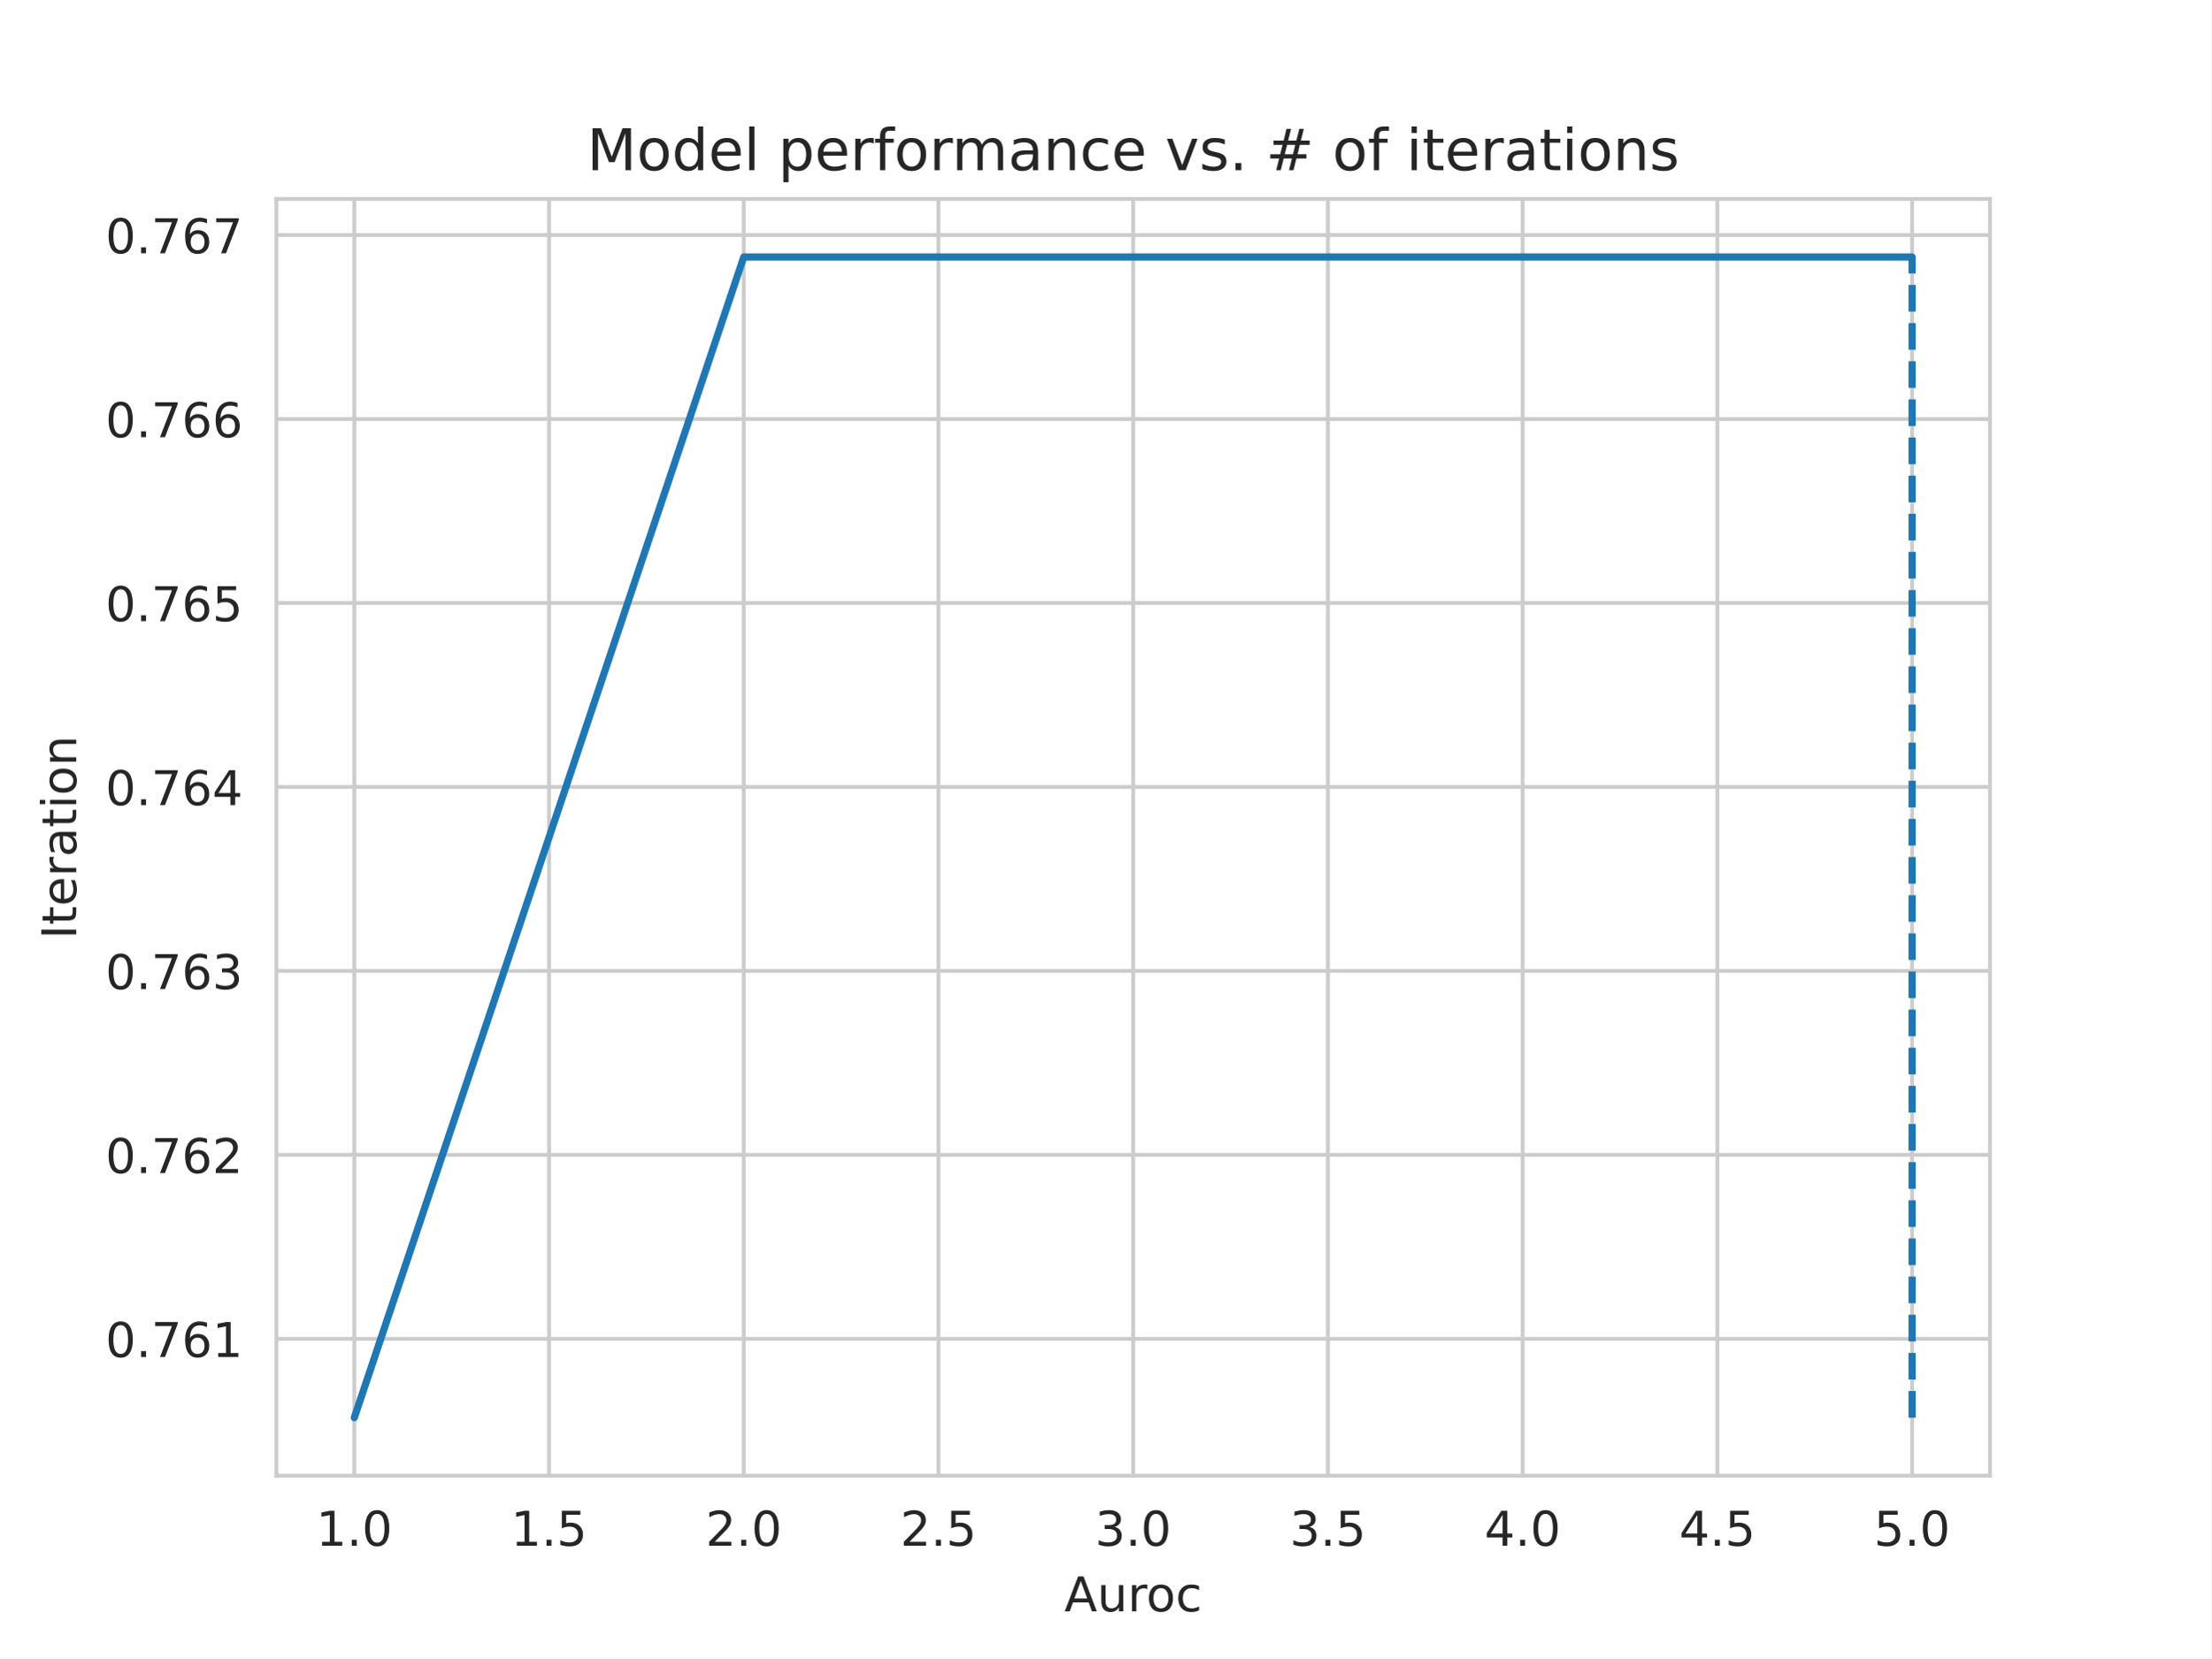
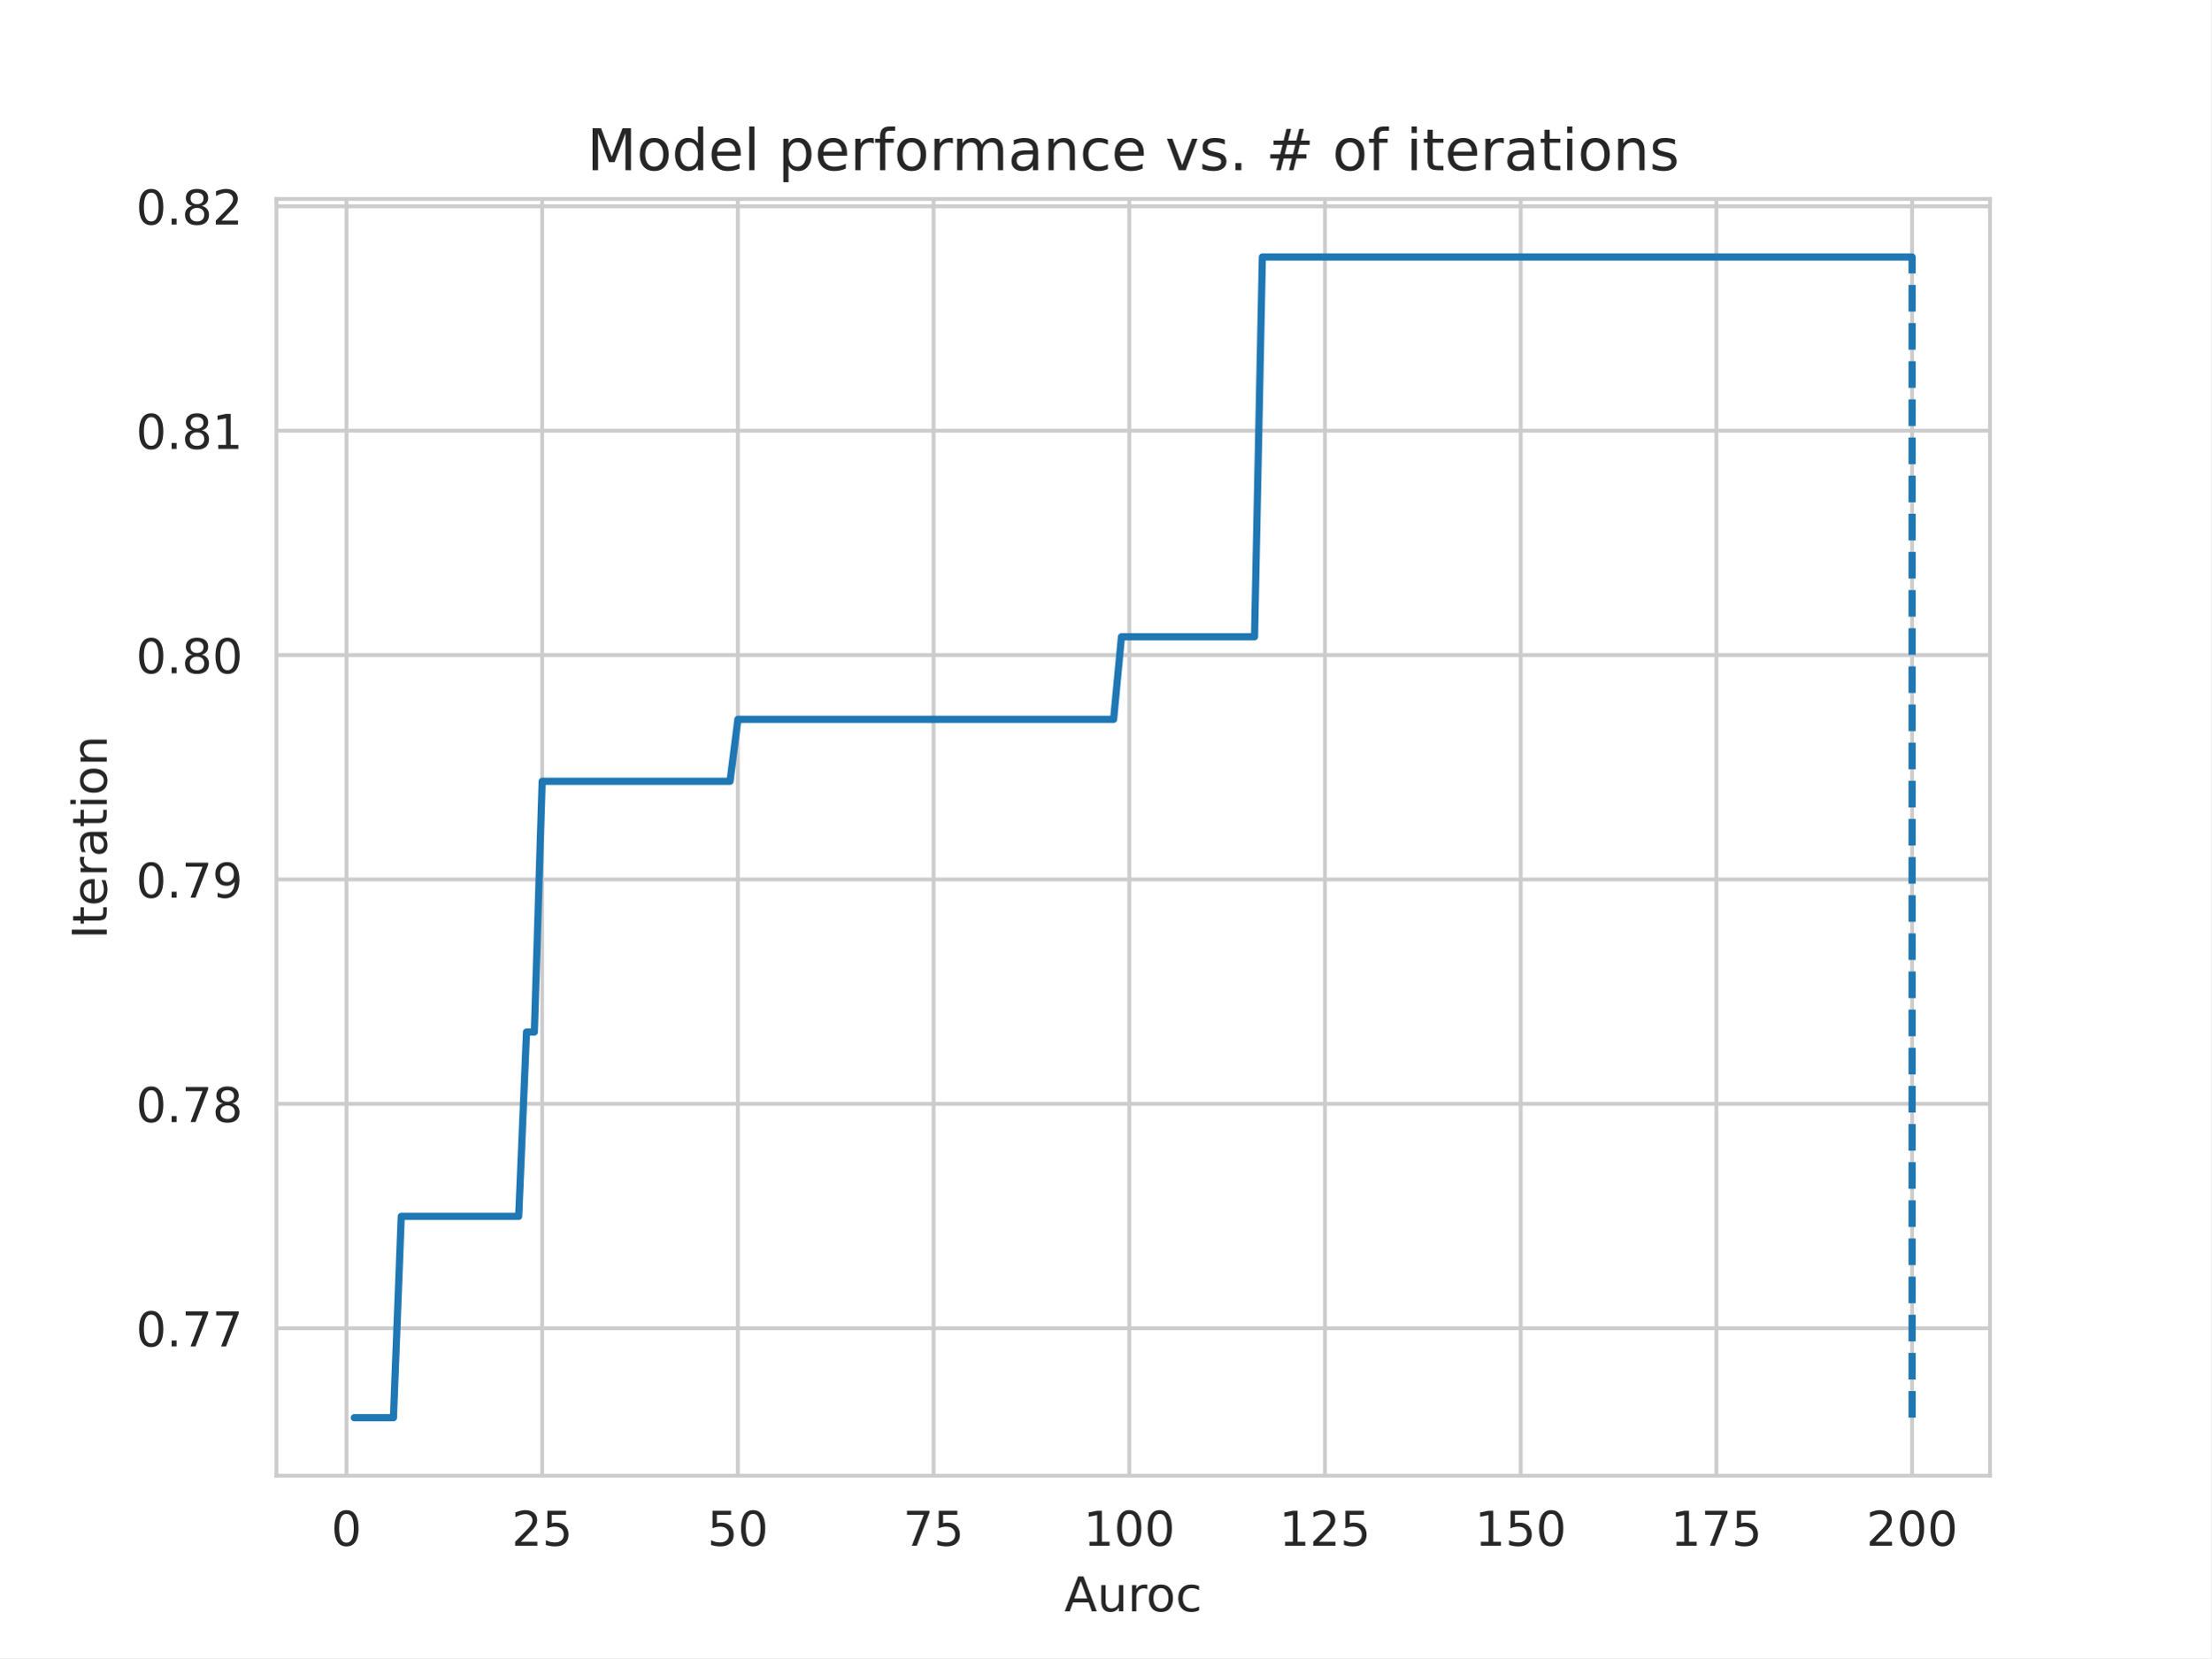
<svg xmlns="http://www.w3.org/2000/svg" xmlns:xlink="http://www.w3.org/1999/xlink" height="345.6pt" version="1.1" viewBox="0 0 460.8 345.6" width="460.8pt">
  <defs>
    <style type="text/css">*{stroke-linecap:butt;stroke-linejoin:round;}</style>
  </defs>
  <g id="figure_1">
    <g id="patch_1">
      <path d="M 0 345.6  L 460.8 345.6  L 460.8 0  L 0 0  z " style="fill:#ffffff;" />
    </g>
    <g id="axes_1">
      <g id="patch_2">
        <path d="M 57.6 307.584  L 414.72 307.584  L 414.72 41.472  L 57.6 41.472  z " style="fill:#ffffff;" />
      </g>
      <g id="matplotlib.axis_1">
        <g id="xtick_1">
          <g id="line2d_1">
-             <path clip-path="url(#p834d45ef6f)" d="M 73.833 307.584  L 73.833 41.472  " style="fill:none;stroke:#cccccc;stroke-linecap:round;stroke-width:0.8;" />
+             <path clip-path="url(#p8d2289e356)" d="M 72.201 307.584  L 72.201 41.472  " style="fill:none;stroke:#cccccc;stroke-linecap:round;stroke-width:0.8;" />
          </g>
          <g id="text_1">
-             <g style="fill:#262626;" transform="translate(65.88116 322.1824)scale(0.1 -0.1)">
-               <defs>
-                 <path d="M 794 531  L 1825 531  L 1825 4091  L 703 3866  L 703 4441  L 1819 4666  L 2450 4666  L 2450 531  L 3481 531  L 3481 0  L 794 0  L 794 531  z " id="DejaVuSans-31" transform="scale(0.015625)" />
-                 <path d="M 684 794  L 1344 794  L 1344 0  L 684 0  L 684 794  z " id="DejaVuSans-2e" transform="scale(0.015625)" />
+             <g style="fill:#262626;" transform="translate(69.02005 322.1824)scale(0.1 -0.1)">
+               <defs>
                <path d="M 2034 4250  Q 1547 4250 1301 3770  Q 1056 3291 1056 2328  Q 1056 1369 1301 889  Q 1547 409 2034 409  Q 2525 409 2770 889  Q 3016 1369 3016 2328  Q 3016 3291 2770 3770  Q 2525 4250 2034 4250  z M 2034 4750  Q 2819 4750 3233 4129  Q 3647 3509 3647 2328  Q 3647 1150 3233 529  Q 2819 -91 2034 -91  Q 1250 -91 836 529  Q 422 1150 422 2328  Q 422 3509 836 4129  Q 1250 4750 2034 4750  z " id="DejaVuSans-30" transform="scale(0.015625)" />
              </defs>
-               <use xlink:href="#DejaVuSans-31" />
-               <use x="63.623" xlink:href="#DejaVuSans-2e" />
-               <use x="95.41" xlink:href="#DejaVuSans-30" />
+               <use xlink:href="#DejaVuSans-30" />
            </g>
          </g>
        </g>
        <g id="xtick_2">
          <g id="line2d_2">
-             <path clip-path="url(#p834d45ef6f)" d="M 114.415 307.584  L 114.415 41.472  " style="fill:none;stroke:#cccccc;stroke-linecap:round;stroke-width:0.8;" />
+             <path clip-path="url(#p8d2289e356)" d="M 112.987 307.584  L 112.987 41.472  " style="fill:none;stroke:#cccccc;stroke-linecap:round;stroke-width:0.8;" />
          </g>
          <g id="text_2">
-             <g style="fill:#262626;" transform="translate(106.463 322.1824)scale(0.1 -0.1)">
-               <defs>
+             <g style="fill:#262626;" transform="translate(106.6245 322.1824)scale(0.1 -0.1)">
+               <defs>
+                 <path d="M 1228 531  L 3431 531  L 3431 0  L 469 0  L 469 531  Q 828 903 1448 1529  Q 2069 2156 2228 2338  Q 2531 2678 2651 2914  Q 2772 3150 2772 3378  Q 2772 3750 2511 3984  Q 2250 4219 1831 4219  Q 1534 4219 1204 4116  Q 875 4013 500 3803  L 500 4441  Q 881 4594 1212 4672  Q 1544 4750 1819 4750  Q 2544 4750 2975 4387  Q 3406 4025 3406 3419  Q 3406 3131 3298 2873  Q 3191 2616 2906 2266  Q 2828 2175 2409 1742  Q 1991 1309 1228 531  z " id="DejaVuSans-32" transform="scale(0.015625)" />
                <path d="M 691 4666  L 3169 4666  L 3169 4134  L 1269 4134  L 1269 2991  Q 1406 3038 1543 3061  Q 1681 3084 1819 3084  Q 2600 3084 3056 2656  Q 3513 2228 3513 1497  Q 3513 744 3044 326  Q 2575 -91 1722 -91  Q 1428 -91 1123 -41  Q 819 9 494 109  L 494 744  Q 775 591 1075 516  Q 1375 441 1709 441  Q 2250 441 2565 725  Q 2881 1009 2881 1497  Q 2881 1984 2565 2268  Q 2250 2553 1709 2553  Q 1456 2553 1204 2497  Q 953 2441 691 2322  L 691 4666  z " id="DejaVuSans-35" transform="scale(0.015625)" />
              </defs>
-               <use xlink:href="#DejaVuSans-31" />
-               <use x="63.623" xlink:href="#DejaVuSans-2e" />
-               <use x="95.41" xlink:href="#DejaVuSans-35" />
+               <use xlink:href="#DejaVuSans-32" />
+               <use x="63.623" xlink:href="#DejaVuSans-35" />
            </g>
          </g>
        </g>
        <g id="xtick_3">
          <g id="line2d_3">
-             <path clip-path="url(#p834d45ef6f)" d="M 154.996 307.584  L 154.996 41.472  " style="fill:none;stroke:#cccccc;stroke-linecap:round;stroke-width:0.8;" />
+             <path clip-path="url(#p8d2289e356)" d="M 153.773 307.584  L 153.773 41.472  " style="fill:none;stroke:#cccccc;stroke-linecap:round;stroke-width:0.8;" />
          </g>
          <g id="text_3">
-             <g style="fill:#262626;" transform="translate(147.0448 322.1824)scale(0.1 -0.1)">
-               <defs>
-                 <path d="M 1228 531  L 3431 531  L 3431 0  L 469 0  L 469 531  Q 828 903 1448 1529  Q 2069 2156 2228 2338  Q 2531 2678 2651 2914  Q 2772 3150 2772 3378  Q 2772 3750 2511 3984  Q 2250 4219 1831 4219  Q 1534 4219 1204 4116  Q 875 4013 500 3803  L 500 4441  Q 881 4594 1212 4672  Q 1544 4750 1819 4750  Q 2544 4750 2975 4387  Q 3406 4025 3406 3419  Q 3406 3131 3298 2873  Q 3191 2616 2906 2266  Q 2828 2175 2409 1742  Q 1991 1309 1228 531  z " id="DejaVuSans-32" transform="scale(0.015625)" />
-               </defs>
-               <use xlink:href="#DejaVuSans-32" />
-               <use x="63.623" xlink:href="#DejaVuSans-2e" />
-               <use x="95.41" xlink:href="#DejaVuSans-30" />
+             <g style="fill:#262626;" transform="translate(147.4103 322.1824)scale(0.1 -0.1)">
+               <use xlink:href="#DejaVuSans-35" />
+               <use x="63.623" xlink:href="#DejaVuSans-30" />
            </g>
          </g>
        </g>
        <g id="xtick_4">
          <g id="line2d_4">
-             <path clip-path="url(#p834d45ef6f)" d="M 195.578 307.584  L 195.578 41.472  " style="fill:none;stroke:#cccccc;stroke-linecap:round;stroke-width:0.8;" />
+             <path clip-path="url(#p8d2289e356)" d="M 194.559 307.584  L 194.559 41.472  " style="fill:none;stroke:#cccccc;stroke-linecap:round;stroke-width:0.8;" />
          </g>
          <g id="text_4">
-             <g style="fill:#262626;" transform="translate(187.6266 322.1824)scale(0.1 -0.1)">
-               <use xlink:href="#DejaVuSans-32" />
-               <use x="63.623" xlink:href="#DejaVuSans-2e" />
-               <use x="95.41" xlink:href="#DejaVuSans-35" />
+             <g style="fill:#262626;" transform="translate(188.196 322.1824)scale(0.1 -0.1)">
+               <defs>
+                 <path d="M 525 4666  L 3525 4666  L 3525 4397  L 1831 0  L 1172 0  L 2766 4134  L 525 4134  L 525 4666  z " id="DejaVuSans-37" transform="scale(0.015625)" />
+               </defs>
+               <use xlink:href="#DejaVuSans-37" />
+               <use x="63.623" xlink:href="#DejaVuSans-35" />
            </g>
          </g>
        </g>
        <g id="xtick_5">
          <g id="line2d_5">
-             <path clip-path="url(#p834d45ef6f)" d="M 236.16 307.584  L 236.16 41.472  " style="fill:none;stroke:#cccccc;stroke-linecap:round;stroke-width:0.8;" />
+             <path clip-path="url(#p8d2289e356)" d="M 235.344 307.584  L 235.344 41.472  " style="fill:none;stroke:#cccccc;stroke-linecap:round;stroke-width:0.8;" />
          </g>
          <g id="text_5">
-             <g style="fill:#262626;" transform="translate(228.2084 322.1824)scale(0.1 -0.1)">
-               <defs>
-                 <path d="M 2597 2516  Q 3050 2419 3304 2112  Q 3559 1806 3559 1356  Q 3559 666 3084 287  Q 2609 -91 1734 -91  Q 1441 -91 1130 -33  Q 819 25 488 141  L 488 750  Q 750 597 1062 519  Q 1375 441 1716 441  Q 2309 441 2620 675  Q 2931 909 2931 1356  Q 2931 1769 2642 2001  Q 2353 2234 1838 2234  L 1294 2234  L 1294 2753  L 1863 2753  Q 2328 2753 2575 2939  Q 2822 3125 2822 3475  Q 2822 3834 2567 4026  Q 2313 4219 1838 4219  Q 1578 4219 1281 4162  Q 984 4106 628 3988  L 628 4550  Q 988 4650 1302 4700  Q 1616 4750 1894 4750  Q 2613 4750 3031 4423  Q 3450 4097 3450 3541  Q 3450 3153 3228 2886  Q 3006 2619 2597 2516  z " id="DejaVuSans-33" transform="scale(0.015625)" />
-               </defs>
-               <use xlink:href="#DejaVuSans-33" />
-               <use x="63.623" xlink:href="#DejaVuSans-2e" />
-               <use x="95.41" xlink:href="#DejaVuSans-30" />
+             <g style="fill:#262626;" transform="translate(225.8005 322.1824)scale(0.1 -0.1)">
+               <defs>
+                 <path d="M 794 531  L 1825 531  L 1825 4091  L 703 3866  L 703 4441  L 1819 4666  L 2450 4666  L 2450 531  L 3481 531  L 3481 0  L 794 0  L 794 531  z " id="DejaVuSans-31" transform="scale(0.015625)" />
+               </defs>
+               <use xlink:href="#DejaVuSans-31" />
+               <use x="63.623" xlink:href="#DejaVuSans-30" />
+               <use x="127.246" xlink:href="#DejaVuSans-30" />
            </g>
          </g>
        </g>
        <g id="xtick_6">
          <g id="line2d_6">
-             <path clip-path="url(#p834d45ef6f)" d="M 276.742 307.584  L 276.742 41.472  " style="fill:none;stroke:#cccccc;stroke-linecap:round;stroke-width:0.8;" />
+             <path clip-path="url(#p8d2289e356)" d="M 276.13 307.584  L 276.13 41.472  " style="fill:none;stroke:#cccccc;stroke-linecap:round;stroke-width:0.8;" />
          </g>
          <g id="text_6">
-             <g style="fill:#262626;" transform="translate(268.7903 322.1824)scale(0.1 -0.1)">
-               <use xlink:href="#DejaVuSans-33" />
-               <use x="63.623" xlink:href="#DejaVuSans-2e" />
-               <use x="95.41" xlink:href="#DejaVuSans-35" />
+             <g style="fill:#262626;" transform="translate(266.5863 322.1824)scale(0.1 -0.1)">
+               <use xlink:href="#DejaVuSans-31" />
+               <use x="63.623" xlink:href="#DejaVuSans-32" />
+               <use x="127.246" xlink:href="#DejaVuSans-35" />
            </g>
          </g>
        </g>
        <g id="xtick_7">
          <g id="line2d_7">
-             <path clip-path="url(#p834d45ef6f)" d="M 317.324 307.584  L 317.324 41.472  " style="fill:none;stroke:#cccccc;stroke-linecap:round;stroke-width:0.8;" />
+             <path clip-path="url(#p8d2289e356)" d="M 316.916 307.584  L 316.916 41.472  " style="fill:none;stroke:#cccccc;stroke-linecap:round;stroke-width:0.8;" />
          </g>
          <g id="text_7">
-             <g style="fill:#262626;" transform="translate(309.3721 322.1824)scale(0.1 -0.1)">
-               <defs>
-                 <path d="M 2419 4116  L 825 1625  L 2419 1625  L 2419 4116  z M 2253 4666  L 3047 4666  L 3047 1625  L 3713 1625  L 3713 1100  L 3047 1100  L 3047 0  L 2419 0  L 2419 1100  L 313 1100  L 313 1709  L 2253 4666  z " id="DejaVuSans-34" transform="scale(0.015625)" />
-               </defs>
-               <use xlink:href="#DejaVuSans-34" />
-               <use x="63.623" xlink:href="#DejaVuSans-2e" />
-               <use x="95.41" xlink:href="#DejaVuSans-30" />
+             <g style="fill:#262626;" transform="translate(307.372 322.1824)scale(0.1 -0.1)">
+               <use xlink:href="#DejaVuSans-31" />
+               <use x="63.623" xlink:href="#DejaVuSans-35" />
+               <use x="127.246" xlink:href="#DejaVuSans-30" />
            </g>
          </g>
        </g>
        <g id="xtick_8">
          <g id="line2d_8">
-             <path clip-path="url(#p834d45ef6f)" d="M 357.905 307.584  L 357.905 41.472  " style="fill:none;stroke:#cccccc;stroke-linecap:round;stroke-width:0.8;" />
+             <path clip-path="url(#p8d2289e356)" d="M 357.702 307.584  L 357.702 41.472  " style="fill:none;stroke:#cccccc;stroke-linecap:round;stroke-width:0.8;" />
          </g>
          <g id="text_8">
-             <g style="fill:#262626;" transform="translate(349.9539 322.1824)scale(0.1 -0.1)">
-               <use xlink:href="#DejaVuSans-34" />
-               <use x="63.623" xlink:href="#DejaVuSans-2e" />
-               <use x="95.41" xlink:href="#DejaVuSans-35" />
+             <g style="fill:#262626;" transform="translate(348.1578 322.1824)scale(0.1 -0.1)">
+               <use xlink:href="#DejaVuSans-31" />
+               <use x="63.623" xlink:href="#DejaVuSans-37" />
+               <use x="127.246" xlink:href="#DejaVuSans-35" />
            </g>
          </g>
        </g>
        <g id="xtick_9">
          <g id="line2d_9">
-             <path clip-path="url(#p834d45ef6f)" d="M 398.487 307.584  L 398.487 41.472  " style="fill:none;stroke:#cccccc;stroke-linecap:round;stroke-width:0.8;" />
+             <path clip-path="url(#p8d2289e356)" d="M 398.487 307.584  L 398.487 41.472  " style="fill:none;stroke:#cccccc;stroke-linecap:round;stroke-width:0.8;" />
          </g>
          <g id="text_9">
-             <g style="fill:#262626;" transform="translate(390.5357 322.1824)scale(0.1 -0.1)">
-               <use xlink:href="#DejaVuSans-35" />
-               <use x="63.623" xlink:href="#DejaVuSans-2e" />
-               <use x="95.41" xlink:href="#DejaVuSans-30" />
+             <g style="fill:#262626;" transform="translate(388.9435 322.1824)scale(0.1 -0.1)">
+               <use xlink:href="#DejaVuSans-32" />
+               <use x="63.623" xlink:href="#DejaVuSans-30" />
+               <use x="127.246" xlink:href="#DejaVuSans-30" />
            </g>
          </g>
        </g>
        <g id="text_10">
          <g style="fill:#262626;" transform="translate(221.8194 335.8606)scale(0.1 -0.1)">
            <defs>
              <path d="M 2188 4044  L 1331 1722  L 3047 1722  L 2188 4044  z M 1831 4666  L 2547 4666  L 4325 0  L 3669 0  L 3244 1197  L 1141 1197  L 716 0  L 50 0  L 1831 4666  z " id="DejaVuSans-41" transform="scale(0.015625)" />
              <path d="M 544 1381  L 544 3500  L 1119 3500  L 1119 1403  Q 1119 906 1312 657  Q 1506 409 1894 409  Q 2359 409 2629 706  Q 2900 1003 2900 1516  L 2900 3500  L 3475 3500  L 3475 0  L 2900 0  L 2900 538  Q 2691 219 2414 64  Q 2138 -91 1772 -91  Q 1169 -91 856 284  Q 544 659 544 1381  z M 1991 3584  L 1991 3584  z " id="DejaVuSans-75" transform="scale(0.015625)" />
              <path d="M 2631 2963  Q 2534 3019 2420 3045  Q 2306 3072 2169 3072  Q 1681 3072 1420 2755  Q 1159 2438 1159 1844  L 1159 0  L 581 0  L 581 3500  L 1159 3500  L 1159 2956  Q 1341 3275 1631 3429  Q 1922 3584 2338 3584  Q 2397 3584 2469 3576  Q 2541 3569 2628 3553  L 2631 2963  z " id="DejaVuSans-72" transform="scale(0.015625)" />
              <path d="M 1959 3097  Q 1497 3097 1228 2736  Q 959 2375 959 1747  Q 959 1119 1226 758  Q 1494 397 1959 397  Q 2419 397 2687 759  Q 2956 1122 2956 1747  Q 2956 2369 2687 2733  Q 2419 3097 1959 3097  z M 1959 3584  Q 2709 3584 3137 3096  Q 3566 2609 3566 1747  Q 3566 888 3137 398  Q 2709 -91 1959 -91  Q 1206 -91 779 398  Q 353 888 353 1747  Q 353 2609 779 3096  Q 1206 3584 1959 3584  z " id="DejaVuSans-6f" transform="scale(0.015625)" />
              <path d="M 3122 3366  L 3122 2828  Q 2878 2963 2633 3030  Q 2388 3097 2138 3097  Q 1578 3097 1268 2742  Q 959 2388 959 1747  Q 959 1106 1268 751  Q 1578 397 2138 397  Q 2388 397 2633 464  Q 2878 531 3122 666  L 3122 134  Q 2881 22 2623 -34  Q 2366 -91 2075 -91  Q 1284 -91 818 406  Q 353 903 353 1747  Q 353 2603 823 3093  Q 1294 3584 2113 3584  Q 2378 3584 2631 3529  Q 2884 3475 3122 3366  z " id="DejaVuSans-63" transform="scale(0.015625)" />
            </defs>
            <use xlink:href="#DejaVuSans-41" />
            <use x="68.408" xlink:href="#DejaVuSans-75" />
            <use x="131.787" xlink:href="#DejaVuSans-72" />
            <use x="170.65" xlink:href="#DejaVuSans-6f" />
            <use x="231.832" xlink:href="#DejaVuSans-63" />
          </g>
        </g>
      </g>
      <g id="matplotlib.axis_2">
        <g id="ytick_1">
          <g id="line2d_10">
-             <path clip-path="url(#p834d45ef6f)" d="M 57.6 279.05  L 414.72 279.05  " style="fill:none;stroke:#cccccc;stroke-linecap:round;stroke-width:0.8;" />
+             <path clip-path="url(#p8d2289e356)" d="M 57.6 276.841  L 414.72 276.841  " style="fill:none;stroke:#cccccc;stroke-linecap:round;stroke-width:0.8;" />
          </g>
          <g id="text_11">
-             <g style="fill:#262626;" transform="translate(21.97188 282.8487)scale(0.1 -0.1)">
-               <defs>
-                 <path d="M 525 4666  L 3525 4666  L 3525 4397  L 1831 0  L 1172 0  L 2766 4134  L 525 4134  L 525 4666  z " id="DejaVuSans-37" transform="scale(0.015625)" />
-                 <path d="M 2113 2584  Q 1688 2584 1439 2293  Q 1191 2003 1191 1497  Q 1191 994 1439 701  Q 1688 409 2113 409  Q 2538 409 2786 701  Q 3034 994 3034 1497  Q 3034 2003 2786 2293  Q 2538 2584 2113 2584  z M 3366 4563  L 3366 3988  Q 3128 4100 2886 4159  Q 2644 4219 2406 4219  Q 1781 4219 1451 3797  Q 1122 3375 1075 2522  Q 1259 2794 1537 2939  Q 1816 3084 2150 3084  Q 2853 3084 3261 2657  Q 3669 2231 3669 1497  Q 3669 778 3244 343  Q 2819 -91 2113 -91  Q 1303 -91 875 529  Q 447 1150 447 2328  Q 447 3434 972 4092  Q 1497 4750 2381 4750  Q 2619 4750 2861 4703  Q 3103 4656 3366 4563  z " id="DejaVuSans-36" transform="scale(0.015625)" />
+             <g style="fill:#262626;" transform="translate(28.33438 280.6403)scale(0.1 -0.1)">
+               <defs>
+                 <path d="M 684 794  L 1344 794  L 1344 0  L 684 0  L 684 794  z " id="DejaVuSans-2e" transform="scale(0.015625)" />
              </defs>
              <use xlink:href="#DejaVuSans-30" />
              <use x="63.623" xlink:href="#DejaVuSans-2e" />
              <use x="95.41" xlink:href="#DejaVuSans-37" />
-               <use x="159.033" xlink:href="#DejaVuSans-36" />
-               <use x="222.656" xlink:href="#DejaVuSans-31" />
+               <use x="159.033" xlink:href="#DejaVuSans-37" />
            </g>
          </g>
        </g>
        <g id="ytick_2">
          <g id="line2d_11">
-             <path clip-path="url(#p834d45ef6f)" d="M 57.6 240.706  L 414.72 240.706  " style="fill:none;stroke:#cccccc;stroke-linecap:round;stroke-width:0.8;" />
+             <path clip-path="url(#p8d2289e356)" d="M 57.6 230.072  L 414.72 230.072  " style="fill:none;stroke:#cccccc;stroke-linecap:round;stroke-width:0.8;" />
          </g>
          <g id="text_12">
-             <g style="fill:#262626;" transform="translate(21.97188 244.5049)scale(0.1 -0.1)">
+             <g style="fill:#262626;" transform="translate(28.33438 233.8711)scale(0.1 -0.1)">
+               <defs>
+                 <path d="M 2034 2216  Q 1584 2216 1326 1975  Q 1069 1734 1069 1313  Q 1069 891 1326 650  Q 1584 409 2034 409  Q 2484 409 2743 651  Q 3003 894 3003 1313  Q 3003 1734 2745 1975  Q 2488 2216 2034 2216  z M 1403 2484  Q 997 2584 770 2862  Q 544 3141 544 3541  Q 544 4100 942 4425  Q 1341 4750 2034 4750  Q 2731 4750 3128 4425  Q 3525 4100 3525 3541  Q 3525 3141 3298 2862  Q 3072 2584 2669 2484  Q 3125 2378 3379 2068  Q 3634 1759 3634 1313  Q 3634 634 3220 271  Q 2806 -91 2034 -91  Q 1263 -91 848 271  Q 434 634 434 1313  Q 434 1759 690 2068  Q 947 2378 1403 2484  z M 1172 3481  Q 1172 3119 1398 2916  Q 1625 2713 2034 2713  Q 2441 2713 2670 2916  Q 2900 3119 2900 3481  Q 2900 3844 2670 4047  Q 2441 4250 2034 4250  Q 1625 4250 1398 4047  Q 1172 3844 1172 3481  z " id="DejaVuSans-38" transform="scale(0.015625)" />
+               </defs>
              <use xlink:href="#DejaVuSans-30" />
              <use x="63.623" xlink:href="#DejaVuSans-2e" />
              <use x="95.41" xlink:href="#DejaVuSans-37" />
-               <use x="159.033" xlink:href="#DejaVuSans-36" />
-               <use x="222.656" xlink:href="#DejaVuSans-32" />
+               <use x="159.033" xlink:href="#DejaVuSans-38" />
            </g>
          </g>
        </g>
        <g id="ytick_3">
          <g id="line2d_12">
-             <path clip-path="url(#p834d45ef6f)" d="M 57.6 202.362  L 414.72 202.362  " style="fill:none;stroke:#cccccc;stroke-linecap:round;stroke-width:0.8;" />
+             <path clip-path="url(#p8d2289e356)" d="M 57.6 183.303  L 414.72 183.303  " style="fill:none;stroke:#cccccc;stroke-linecap:round;stroke-width:0.8;" />
          </g>
          <g id="text_13">
-             <g style="fill:#262626;" transform="translate(21.97188 206.1611)scale(0.1 -0.1)">
+             <g style="fill:#262626;" transform="translate(28.33438 187.1019)scale(0.1 -0.1)">
+               <defs>
+                 <path d="M 703 97  L 703 672  Q 941 559 1184 500  Q 1428 441 1663 441  Q 2288 441 2617 861  Q 2947 1281 2994 2138  Q 2813 1869 2534 1725  Q 2256 1581 1919 1581  Q 1219 1581 811 2004  Q 403 2428 403 3163  Q 403 3881 828 4315  Q 1253 4750 1959 4750  Q 2769 4750 3195 4129  Q 3622 3509 3622 2328  Q 3622 1225 3098 567  Q 2575 -91 1691 -91  Q 1453 -91 1209 -44  Q 966 3 703 97  z M 1959 2075  Q 2384 2075 2632 2365  Q 2881 2656 2881 3163  Q 2881 3666 2632 3958  Q 2384 4250 1959 4250  Q 1534 4250 1286 3958  Q 1038 3666 1038 3163  Q 1038 2656 1286 2365  Q 1534 2075 1959 2075  z " id="DejaVuSans-39" transform="scale(0.015625)" />
+               </defs>
              <use xlink:href="#DejaVuSans-30" />
              <use x="63.623" xlink:href="#DejaVuSans-2e" />
              <use x="95.41" xlink:href="#DejaVuSans-37" />
-               <use x="159.033" xlink:href="#DejaVuSans-36" />
-               <use x="222.656" xlink:href="#DejaVuSans-33" />
+               <use x="159.033" xlink:href="#DejaVuSans-39" />
            </g>
          </g>
        </g>
        <g id="ytick_4">
          <g id="line2d_13">
-             <path clip-path="url(#p834d45ef6f)" d="M 57.6 164.018  L 414.72 164.018  " style="fill:none;stroke:#cccccc;stroke-linecap:round;stroke-width:0.8;" />
+             <path clip-path="url(#p8d2289e356)" d="M 57.6 136.533  L 414.72 136.533  " style="fill:none;stroke:#cccccc;stroke-linecap:round;stroke-width:0.8;" />
          </g>
          <g id="text_14">
-             <g style="fill:#262626;" transform="translate(21.97188 167.8173)scale(0.1 -0.1)">
-               <use xlink:href="#DejaVuSans-30" />
-               <use x="63.623" xlink:href="#DejaVuSans-2e" />
-               <use x="95.41" xlink:href="#DejaVuSans-37" />
-               <use x="159.033" xlink:href="#DejaVuSans-36" />
-               <use x="222.656" xlink:href="#DejaVuSans-34" />
+             <g style="fill:#262626;" transform="translate(28.33438 140.3327)scale(0.1 -0.1)">
+               <use xlink:href="#DejaVuSans-30" />
+               <use x="63.623" xlink:href="#DejaVuSans-2e" />
+               <use x="95.41" xlink:href="#DejaVuSans-38" />
+               <use x="159.033" xlink:href="#DejaVuSans-30" />
            </g>
          </g>
        </g>
        <g id="ytick_5">
          <g id="line2d_14">
-             <path clip-path="url(#p834d45ef6f)" d="M 57.6 125.674  L 414.72 125.674  " style="fill:none;stroke:#cccccc;stroke-linecap:round;stroke-width:0.8;" />
+             <path clip-path="url(#p8d2289e356)" d="M 57.6 89.764  L 414.72 89.764  " style="fill:none;stroke:#cccccc;stroke-linecap:round;stroke-width:0.8;" />
          </g>
          <g id="text_15">
-             <g style="fill:#262626;" transform="translate(21.97188 129.4735)scale(0.1 -0.1)">
-               <use xlink:href="#DejaVuSans-30" />
-               <use x="63.623" xlink:href="#DejaVuSans-2e" />
-               <use x="95.41" xlink:href="#DejaVuSans-37" />
-               <use x="159.033" xlink:href="#DejaVuSans-36" />
-               <use x="222.656" xlink:href="#DejaVuSans-35" />
+             <g style="fill:#262626;" transform="translate(28.33438 93.56345)scale(0.1 -0.1)">
+               <use xlink:href="#DejaVuSans-30" />
+               <use x="63.623" xlink:href="#DejaVuSans-2e" />
+               <use x="95.41" xlink:href="#DejaVuSans-38" />
+               <use x="159.033" xlink:href="#DejaVuSans-31" />
            </g>
          </g>
        </g>
        <g id="ytick_6">
          <g id="line2d_15">
-             <path clip-path="url(#p834d45ef6f)" d="M 57.6 87.331  L 414.72 87.331  " style="fill:none;stroke:#cccccc;stroke-linecap:round;stroke-width:0.8;" />
+             <path clip-path="url(#p8d2289e356)" d="M 57.6 42.995  L 414.72 42.995  " style="fill:none;stroke:#cccccc;stroke-linecap:round;stroke-width:0.8;" />
          </g>
          <g id="text_16">
-             <g style="fill:#262626;" transform="translate(21.97188 91.12972)scale(0.1 -0.1)">
-               <use xlink:href="#DejaVuSans-30" />
-               <use x="63.623" xlink:href="#DejaVuSans-2e" />
-               <use x="95.41" xlink:href="#DejaVuSans-37" />
-               <use x="159.033" xlink:href="#DejaVuSans-36" />
-               <use x="222.656" xlink:href="#DejaVuSans-36" />
-             </g>
-           </g>
-         </g>
-         <g id="ytick_7">
-           <g id="line2d_16">
-             <path clip-path="url(#p834d45ef6f)" d="M 57.6 48.987  L 414.72 48.987  " style="fill:none;stroke:#cccccc;stroke-linecap:round;stroke-width:0.8;" />
-           </g>
-           <g id="text_17">
-             <g style="fill:#262626;" transform="translate(21.97188 52.78592)scale(0.1 -0.1)">
-               <use xlink:href="#DejaVuSans-30" />
-               <use x="63.623" xlink:href="#DejaVuSans-2e" />
-               <use x="95.41" xlink:href="#DejaVuSans-37" />
-               <use x="159.033" xlink:href="#DejaVuSans-36" />
-               <use x="222.656" xlink:href="#DejaVuSans-37" />
-             </g>
-           </g>
-         </g>
-         <g id="text_18">
-           <g style="fill:#262626;" transform="translate(15.89219 195.7366)rotate(-90)scale(0.1 -0.1)">
+             <g style="fill:#262626;" transform="translate(28.33438 46.79424)scale(0.1 -0.1)">
+               <use xlink:href="#DejaVuSans-30" />
+               <use x="63.623" xlink:href="#DejaVuSans-2e" />
+               <use x="95.41" xlink:href="#DejaVuSans-38" />
+               <use x="159.033" xlink:href="#DejaVuSans-32" />
+             </g>
+           </g>
+         </g>
+         <g id="text_17">
+           <g style="fill:#262626;" transform="translate(22.25469 195.7366)rotate(-90)scale(0.1 -0.1)">
            <defs>
              <path d="M 628 4666  L 1259 4666  L 1259 0  L 628 0  L 628 4666  z " id="DejaVuSans-49" transform="scale(0.015625)" />
              <path d="M 1172 4494  L 1172 3500  L 2356 3500  L 2356 3053  L 1172 3053  L 1172 1153  Q 1172 725 1289 603  Q 1406 481 1766 481  L 2356 481  L 2356 0  L 1766 0  Q 1100 0 847 248  Q 594 497 594 1153  L 594 3053  L 172 3053  L 172 3500  L 594 3500  L 594 4494  L 1172 4494  z " id="DejaVuSans-74" transform="scale(0.015625)" />
              <path d="M 3597 1894  L 3597 1613  L 953 1613  Q 991 1019 1311 708  Q 1631 397 2203 397  Q 2534 397 2845 478  Q 3156 559 3463 722  L 3463 178  Q 3153 47 2828 -22  Q 2503 -91 2169 -91  Q 1331 -91 842 396  Q 353 884 353 1716  Q 353 2575 817 3079  Q 1281 3584 2069 3584  Q 2775 3584 3186 3129  Q 3597 2675 3597 1894  z M 3022 2063  Q 3016 2534 2758 2815  Q 2500 3097 2075 3097  Q 1594 3097 1305 2825  Q 1016 2553 972 2059  L 3022 2063  z " id="DejaVuSans-65" transform="scale(0.015625)" />
              <path d="M 2194 1759  Q 1497 1759 1228 1600  Q 959 1441 959 1056  Q 959 750 1161 570  Q 1363 391 1709 391  Q 2188 391 2477 730  Q 2766 1069 2766 1631  L 2766 1759  L 2194 1759  z M 3341 1997  L 3341 0  L 2766 0  L 2766 531  Q 2569 213 2275 61  Q 1981 -91 1556 -91  Q 1019 -91 701 211  Q 384 513 384 1019  Q 384 1609 779 1909  Q 1175 2209 1959 2209  L 2766 2209  L 2766 2266  Q 2766 2663 2505 2880  Q 2244 3097 1772 3097  Q 1472 3097 1187 3025  Q 903 2953 641 2809  L 641 3341  Q 956 3463 1253 3523  Q 1550 3584 1831 3584  Q 2591 3584 2966 3190  Q 3341 2797 3341 1997  z " id="DejaVuSans-61" transform="scale(0.015625)" />
              <path d="M 603 3500  L 1178 3500  L 1178 0  L 603 0  L 603 3500  z M 603 4863  L 1178 4863  L 1178 4134  L 603 4134  L 603 4863  z " id="DejaVuSans-69" transform="scale(0.015625)" />
              <path d="M 3513 2113  L 3513 0  L 2938 0  L 2938 2094  Q 2938 2591 2744 2837  Q 2550 3084 2163 3084  Q 1697 3084 1428 2787  Q 1159 2491 1159 1978  L 1159 0  L 581 0  L 581 3500  L 1159 3500  L 1159 2956  Q 1366 3272 1645 3428  Q 1925 3584 2291 3584  Q 2894 3584 3203 3211  Q 3513 2838 3513 2113  z " id="DejaVuSans-6e" transform="scale(0.015625)" />
            </defs>
            <use xlink:href="#DejaVuSans-49" />
            <use x="29.492" xlink:href="#DejaVuSans-74" />
            <use x="68.701" xlink:href="#DejaVuSans-65" />
            <use x="130.225" xlink:href="#DejaVuSans-72" />
            <use x="171.338" xlink:href="#DejaVuSans-61" />
            <use x="232.617" xlink:href="#DejaVuSans-74" />
            <use x="271.826" xlink:href="#DejaVuSans-69" />
            <use x="299.609" xlink:href="#DejaVuSans-6f" />
            <use x="360.791" xlink:href="#DejaVuSans-6e" />
          </g>
        </g>
      </g>
      <g id="LineCollection_1">
-         <path clip-path="url(#p834d45ef6f)" d="M 398.487 295.488  L 398.487 53.568  " style="fill:none;stroke:#1f77b4;stroke-dasharray:5.55,2.4;stroke-dashoffset:0;stroke-width:1.5;" />
-       </g>
-       <g id="line2d_17">
-         <path clip-path="url(#p834d45ef6f)" d="M 73.833 295.488  L 154.996 53.568  L 236.16 53.568  L 317.324 53.568  L 398.487 53.568  " style="fill:none;stroke:#1f77b4;stroke-linecap:round;stroke-width:1.5;" />
+         <path clip-path="url(#p8d2289e356)" d="M 398.487 295.488  L 398.487 53.568  " style="fill:none;stroke:#1f77b4;stroke-dasharray:5.55,2.4;stroke-dashoffset:0;stroke-width:1.5;" />
+       </g>
+       <g id="line2d_16">
+         <path clip-path="url(#p8d2289e356)" d="M 73.833 295.488  L 81.99 295.488  L 83.621 253.529  L 108.093 253.529  L 109.724 215.112  L 111.356 215.112  L 112.987 162.847  L 152.141 162.847  L 153.773 149.932  L 232.081 149.932  L 233.713 132.723  L 261.447 132.723  L 263.079 53.568  L 398.487 53.568  L 398.487 53.568  " style="fill:none;stroke:#1f77b4;stroke-linecap:round;stroke-width:1.5;" />
      </g>
      <g id="patch_3">
        <path d="M 57.6 307.584  L 57.6 41.472  " style="fill:none;stroke:#cccccc;stroke-linecap:square;stroke-linejoin:miter;stroke-width:0.8;" />
      </g>
      <g id="patch_4">
        <path d="M 414.72 307.584  L 414.72 41.472  " style="fill:none;stroke:#cccccc;stroke-linecap:square;stroke-linejoin:miter;stroke-width:0.8;" />
      </g>
      <g id="patch_5">
        <path d="M 57.6 307.584  L 414.72 307.584  " style="fill:none;stroke:#cccccc;stroke-linecap:square;stroke-linejoin:miter;stroke-width:0.8;" />
      </g>
      <g id="patch_6">
        <path d="M 57.6 41.472  L 414.72 41.472  " style="fill:none;stroke:#cccccc;stroke-linecap:square;stroke-linejoin:miter;stroke-width:0.8;" />
      </g>
-       <g id="text_19">
+       <g id="text_18">
        <g style="fill:#262626;" transform="translate(122.3147 35.472)scale(0.12 -0.12)">
          <defs>
            <path d="M 628 4666  L 1569 4666  L 2759 1491  L 3956 4666  L 4897 4666  L 4897 0  L 4281 0  L 4281 4097  L 3078 897  L 2444 897  L 1241 4097  L 1241 0  L 628 0  L 628 4666  z " id="DejaVuSans-4d" transform="scale(0.015625)" />
            <path d="M 2906 2969  L 2906 4863  L 3481 4863  L 3481 0  L 2906 0  L 2906 525  Q 2725 213 2448 61  Q 2172 -91 1784 -91  Q 1150 -91 751 415  Q 353 922 353 1747  Q 353 2572 751 3078  Q 1150 3584 1784 3584  Q 2172 3584 2448 3432  Q 2725 3281 2906 2969  z M 947 1747  Q 947 1113 1208 752  Q 1469 391 1925 391  Q 2381 391 2643 752  Q 2906 1113 2906 1747  Q 2906 2381 2643 2742  Q 2381 3103 1925 3103  Q 1469 3103 1208 2742  Q 947 2381 947 1747  z " id="DejaVuSans-64" transform="scale(0.015625)" />
            <path d="M 603 4863  L 1178 4863  L 1178 0  L 603 0  L 603 4863  z " id="DejaVuSans-6c" transform="scale(0.015625)" />
            <path id="DejaVuSans-20" transform="scale(0.015625)" />
            <path d="M 1159 525  L 1159 -1331  L 581 -1331  L 581 3500  L 1159 3500  L 1159 2969  Q 1341 3281 1617 3432  Q 1894 3584 2278 3584  Q 2916 3584 3314 3078  Q 3713 2572 3713 1747  Q 3713 922 3314 415  Q 2916 -91 2278 -91  Q 1894 -91 1617 61  Q 1341 213 1159 525  z M 3116 1747  Q 3116 2381 2855 2742  Q 2594 3103 2138 3103  Q 1681 3103 1420 2742  Q 1159 2381 1159 1747  Q 1159 1113 1420 752  Q 1681 391 2138 391  Q 2594 391 2855 752  Q 3116 1113 3116 1747  z " id="DejaVuSans-70" transform="scale(0.015625)" />
            <path d="M 2375 4863  L 2375 4384  L 1825 4384  Q 1516 4384 1395 4259  Q 1275 4134 1275 3809  L 1275 3500  L 2222 3500  L 2222 3053  L 1275 3053  L 1275 0  L 697 0  L 697 3053  L 147 3053  L 147 3500  L 697 3500  L 697 3744  Q 697 4328 969 4595  Q 1241 4863 1831 4863  L 2375 4863  z " id="DejaVuSans-66" transform="scale(0.015625)" />
            <path d="M 3328 2828  Q 3544 3216 3844 3400  Q 4144 3584 4550 3584  Q 5097 3584 5394 3201  Q 5691 2819 5691 2113  L 5691 0  L 5113 0  L 5113 2094  Q 5113 2597 4934 2840  Q 4756 3084 4391 3084  Q 3944 3084 3684 2787  Q 3425 2491 3425 1978  L 3425 0  L 2847 0  L 2847 2094  Q 2847 2600 2669 2842  Q 2491 3084 2119 3084  Q 1678 3084 1418 2786  Q 1159 2488 1159 1978  L 1159 0  L 581 0  L 581 3500  L 1159 3500  L 1159 2956  Q 1356 3278 1631 3431  Q 1906 3584 2284 3584  Q 2666 3584 2933 3390  Q 3200 3197 3328 2828  z " id="DejaVuSans-6d" transform="scale(0.015625)" />
            <path d="M 191 3500  L 800 3500  L 1894 563  L 2988 3500  L 3597 3500  L 2284 0  L 1503 0  L 191 3500  z " id="DejaVuSans-76" transform="scale(0.015625)" />
            <path d="M 2834 3397  L 2834 2853  Q 2591 2978 2328 3040  Q 2066 3103 1784 3103  Q 1356 3103 1142 2972  Q 928 2841 928 2578  Q 928 2378 1081 2264  Q 1234 2150 1697 2047  L 1894 2003  Q 2506 1872 2764 1633  Q 3022 1394 3022 966  Q 3022 478 2636 193  Q 2250 -91 1575 -91  Q 1294 -91 989 -36  Q 684 19 347 128  L 347 722  Q 666 556 975 473  Q 1284 391 1588 391  Q 1994 391 2212 530  Q 2431 669 2431 922  Q 2431 1156 2273 1281  Q 2116 1406 1581 1522  L 1381 1569  Q 847 1681 609 1914  Q 372 2147 372 2553  Q 372 3047 722 3315  Q 1072 3584 1716 3584  Q 2034 3584 2315 3537  Q 2597 3491 2834 3397  z " id="DejaVuSans-73" transform="scale(0.015625)" />
            <path d="M 3272 2816  L 2363 2816  L 2100 1772  L 3016 1772  L 3272 2816  z M 2803 4594  L 2478 3297  L 3391 3297  L 3719 4594  L 4219 4594  L 3897 3297  L 4872 3297  L 4872 2816  L 3775 2816  L 3519 1772  L 4513 1772  L 4513 1294  L 3397 1294  L 3072 0  L 2572 0  L 2894 1294  L 1978 1294  L 1656 0  L 1153 0  L 1478 1294  L 494 1294  L 494 1772  L 1594 1772  L 1856 2816  L 850 2816  L 850 3297  L 1978 3297  L 2297 4594  L 2803 4594  z " id="DejaVuSans-23" transform="scale(0.015625)" />
          </defs>
          <use xlink:href="#DejaVuSans-4d" />
          <use x="86.279" xlink:href="#DejaVuSans-6f" />
          <use x="147.461" xlink:href="#DejaVuSans-64" />
          <use x="210.938" xlink:href="#DejaVuSans-65" />
          <use x="272.461" xlink:href="#DejaVuSans-6c" />
          <use x="300.244" xlink:href="#DejaVuSans-20" />
          <use x="332.031" xlink:href="#DejaVuSans-70" />
          <use x="395.508" xlink:href="#DejaVuSans-65" />
          <use x="457.031" xlink:href="#DejaVuSans-72" />
          <use x="498.145" xlink:href="#DejaVuSans-66" />
          <use x="533.35" xlink:href="#DejaVuSans-6f" />
          <use x="594.531" xlink:href="#DejaVuSans-72" />
          <use x="633.895" xlink:href="#DejaVuSans-6d" />
          <use x="731.307" xlink:href="#DejaVuSans-61" />
          <use x="792.586" xlink:href="#DejaVuSans-6e" />
          <use x="855.965" xlink:href="#DejaVuSans-63" />
          <use x="910.945" xlink:href="#DejaVuSans-65" />
          <use x="972.469" xlink:href="#DejaVuSans-20" />
          <use x="1004.256" xlink:href="#DejaVuSans-76" />
          <use x="1063.436" xlink:href="#DejaVuSans-73" />
          <use x="1115.535" xlink:href="#DejaVuSans-2e" />
          <use x="1147.322" xlink:href="#DejaVuSans-20" />
          <use x="1179.109" xlink:href="#DejaVuSans-23" />
          <use x="1262.898" xlink:href="#DejaVuSans-20" />
          <use x="1294.686" xlink:href="#DejaVuSans-6f" />
          <use x="1355.867" xlink:href="#DejaVuSans-66" />
          <use x="1391.072" xlink:href="#DejaVuSans-20" />
          <use x="1422.859" xlink:href="#DejaVuSans-69" />
          <use x="1450.643" xlink:href="#DejaVuSans-74" />
          <use x="1489.852" xlink:href="#DejaVuSans-65" />
          <use x="1551.375" xlink:href="#DejaVuSans-72" />
          <use x="1592.488" xlink:href="#DejaVuSans-61" />
          <use x="1653.768" xlink:href="#DejaVuSans-74" />
          <use x="1692.977" xlink:href="#DejaVuSans-69" />
          <use x="1720.76" xlink:href="#DejaVuSans-6f" />
          <use x="1781.941" xlink:href="#DejaVuSans-6e" />
          <use x="1845.32" xlink:href="#DejaVuSans-73" />
        </g>
      </g>
    </g>
  </g>
  <defs>
-     <clipPath id="p834d45ef6f">
+     <clipPath id="p8d2289e356">
      <rect height="266.112" width="357.12" x="57.6" y="41.472" />
    </clipPath>
  </defs>
</svg>
